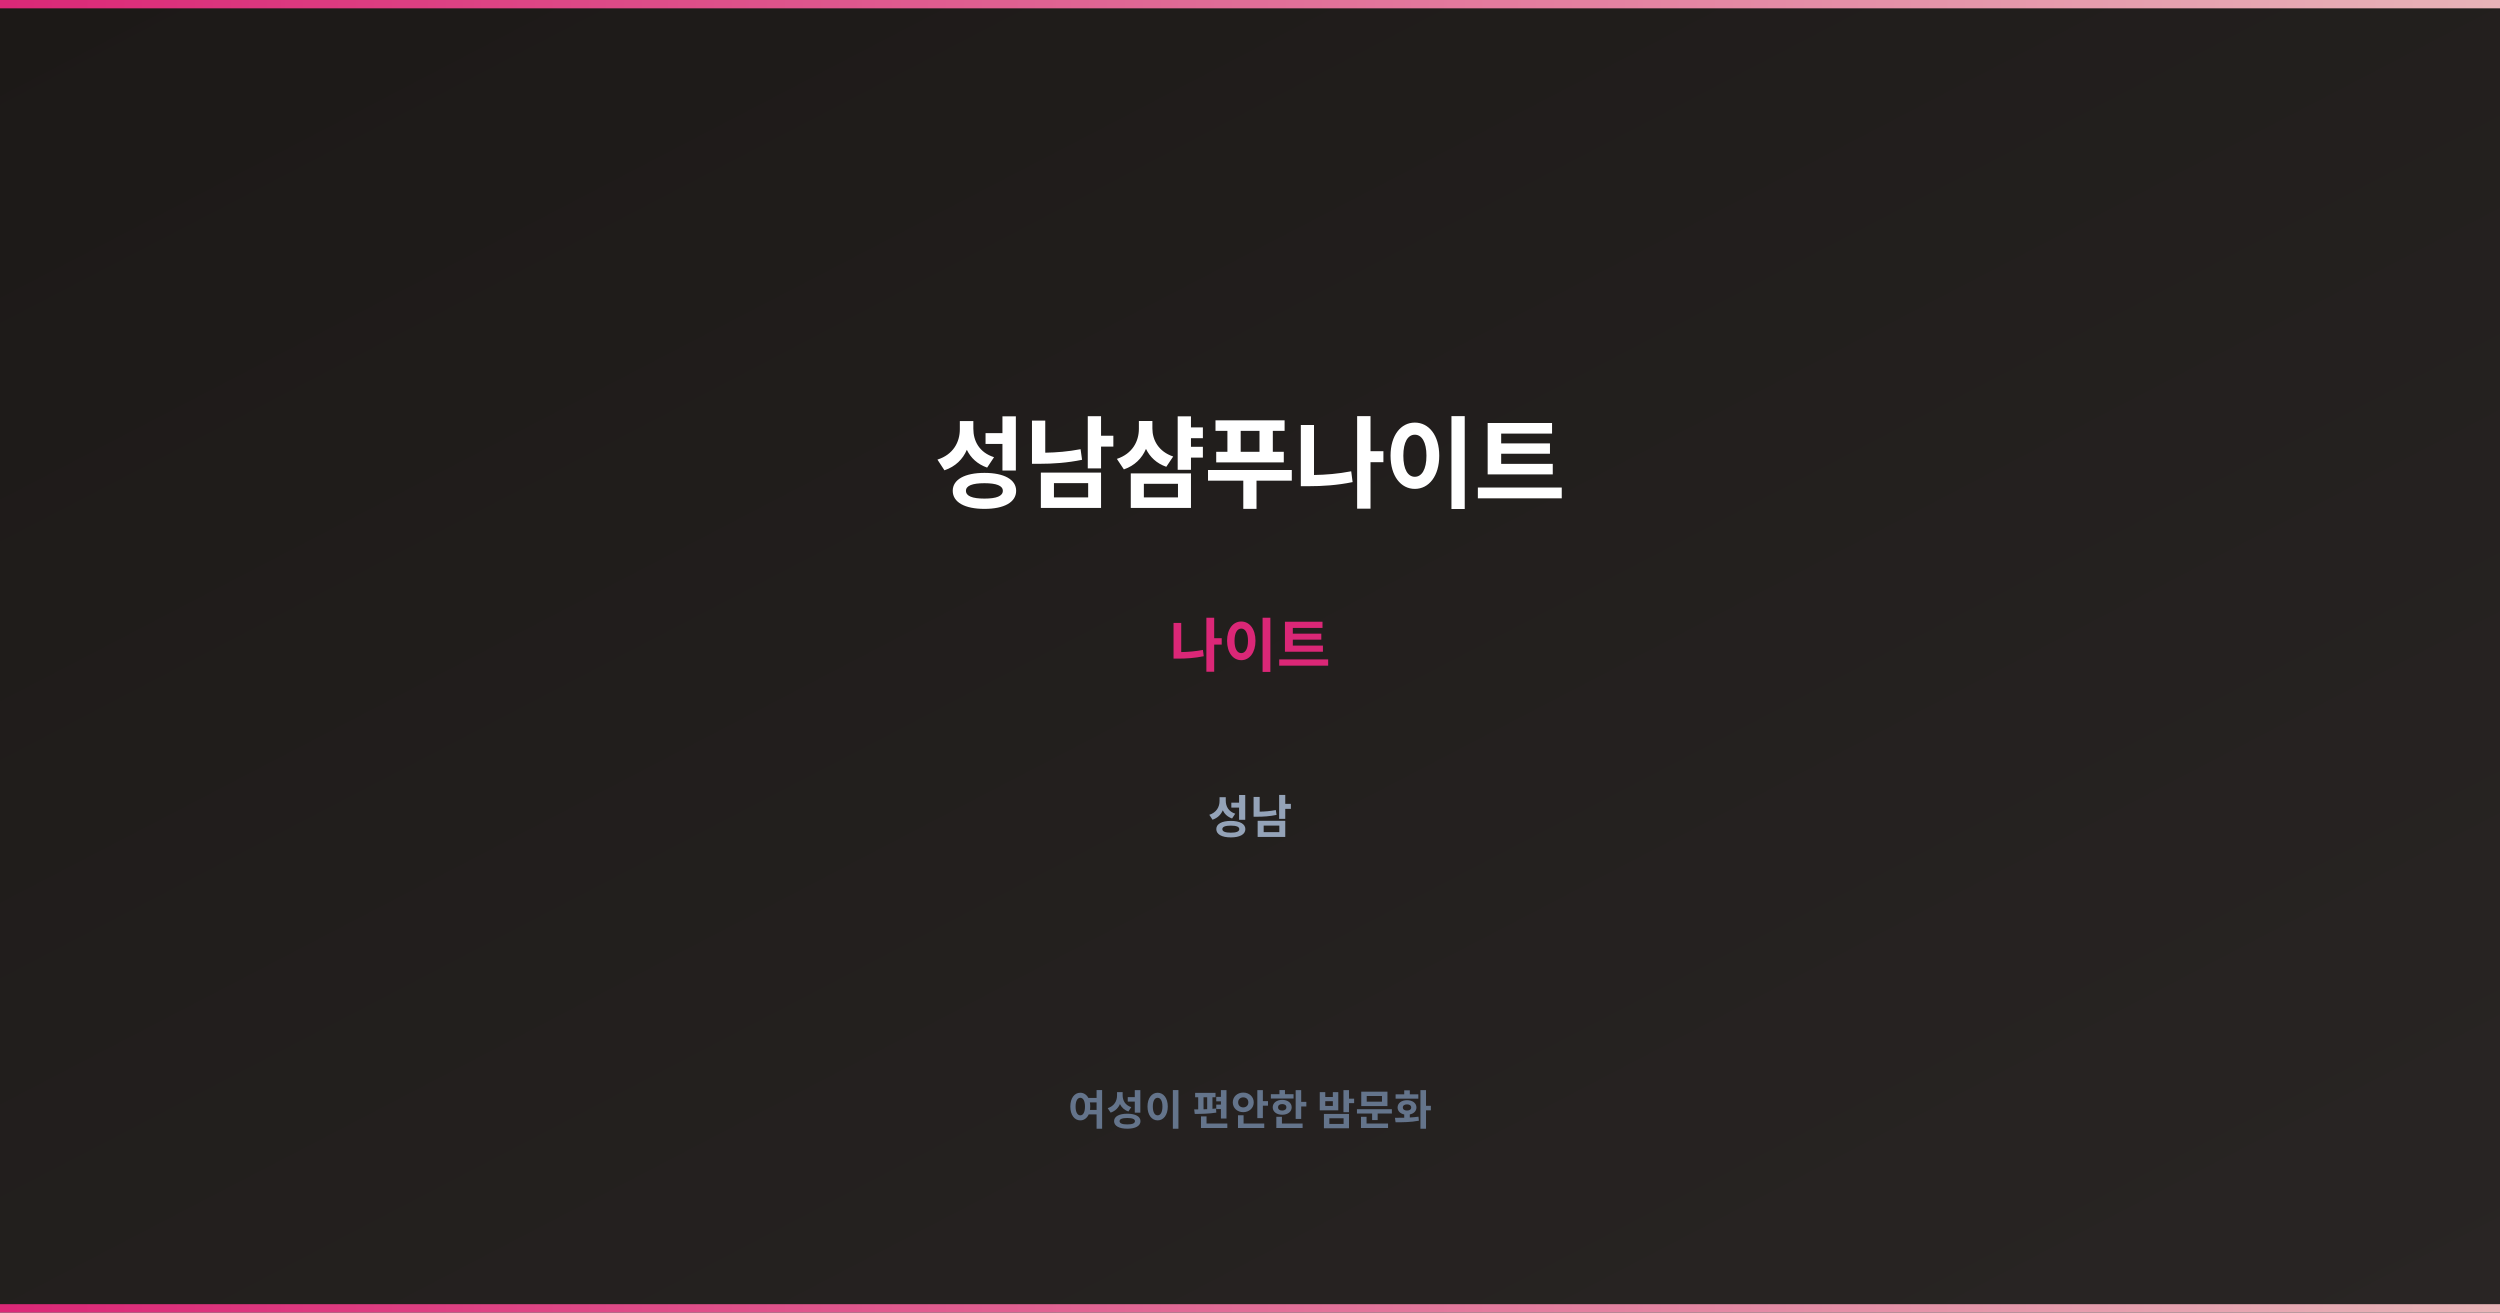
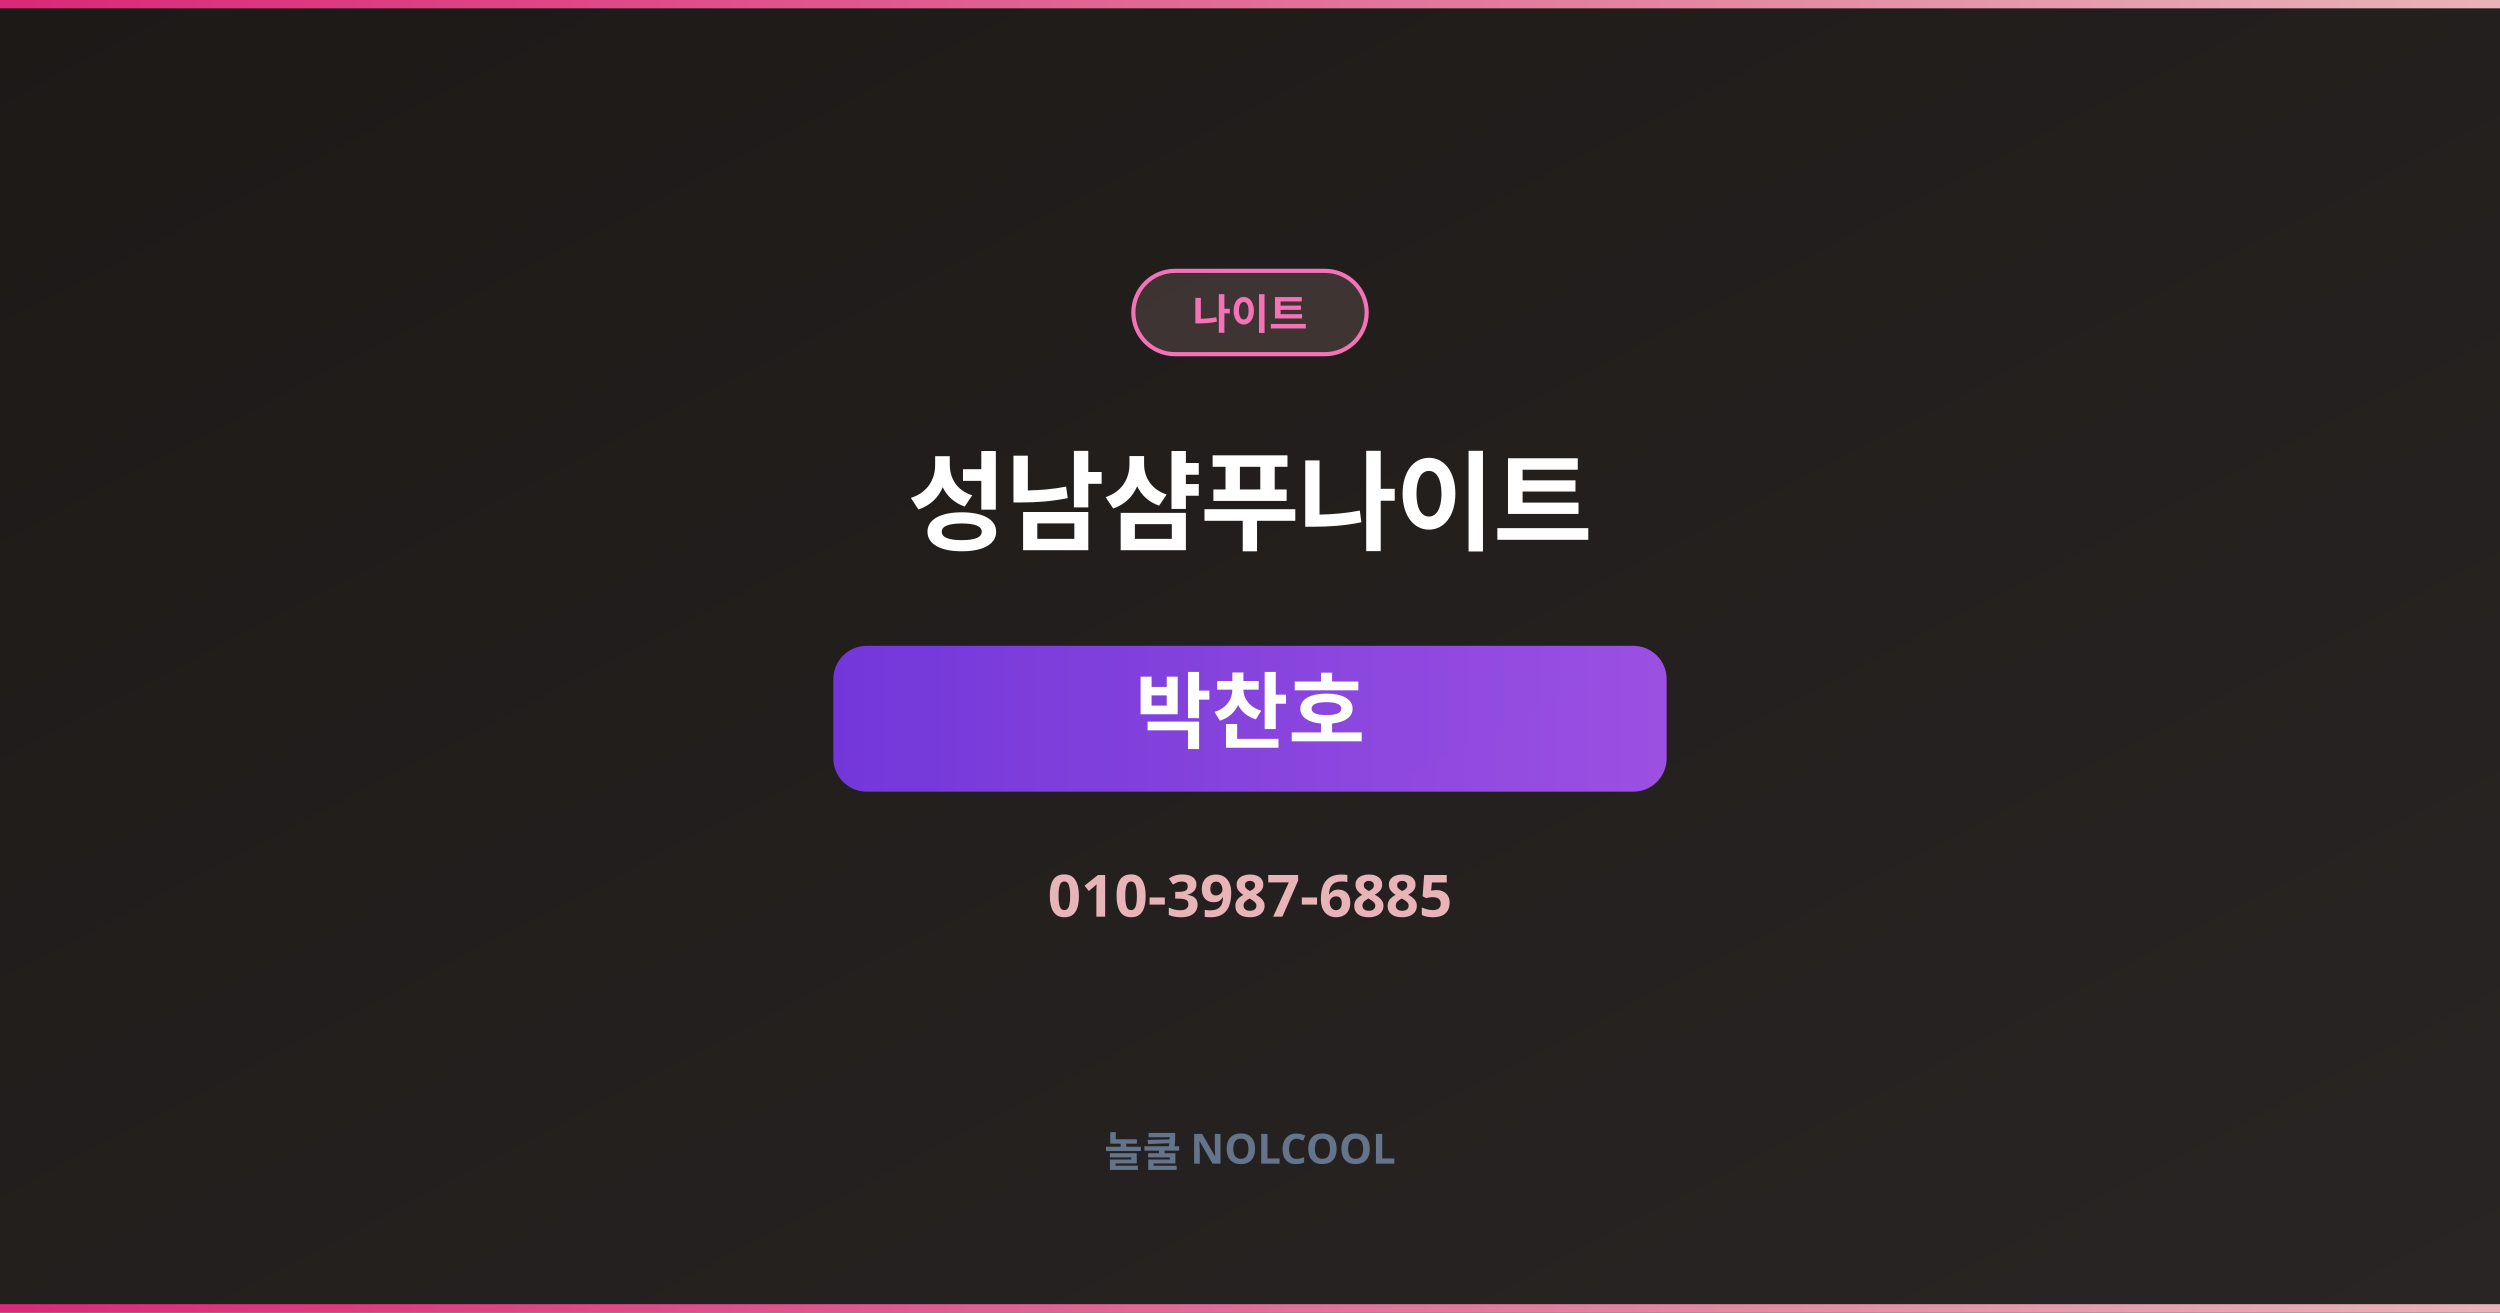
<svg xmlns="http://www.w3.org/2000/svg" width="1200" height="630" viewBox="0 0 1200 630">
  <defs>
    <linearGradient id="bg" x1="0%" y1="0%" x2="100%" y2="100%">
      <stop offset="0%" style="stop-color:#1C1917" />
      <stop offset="100%" style="stop-color:#292524" />
    </linearGradient>
    <linearGradient id="accent" x1="0%" y1="0%" x2="100%" y2="0%">
      <stop offset="0%" style="stop-color:#DB2777" />
      <stop offset="100%" style="stop-color:#E8B4B8" />
    </linearGradient>
+     <linearGradient id="nick-bg" x1="0%" y1="0%" x2="100%" y2="0%">
+       <stop offset="0%" style="stop-color:#7C3AED" />
+       <stop offset="100%" style="stop-color:#A855F7" />
+     </linearGradient>
  </defs>
  <rect width="1200" height="630" fill="url(#bg)" />
  <rect x="0" y="0" width="1200" height="4" fill="url(#accent)" />
  <rect x="0" y="626" width="1200" height="4" fill="url(#accent)" />
-   <text x="600" y="240" text-anchor="middle" font-family="sans-serif" font-size="48" font-weight="900" fill="white" letter-spacing="-1">성남샴푸나이트</text>
-   <text x="600" y="320" text-anchor="middle" font-family="sans-serif" font-size="28" fill="#DB2777" font-weight="700">나이트</text>
-   <text x="600" y="400" text-anchor="middle" font-family="sans-serif" font-size="22" fill="#94a3b8" font-weight="600">성남</text>
-   <text x="600" y="540" text-anchor="middle" font-family="sans-serif" font-size="20" fill="#64748b" font-weight="600">여성이 편안한 밤문화</text>
+   <rect x="544" y="130" width="112" height="40" rx="20" fill="rgba(232,180,184,0.15)" stroke="#F472B6" stroke-width="2" />
+   <text x="600" y="158" text-anchor="middle" font-family="sans-serif" font-size="20" fill="#F472B6" font-weight="800">나이트</text>
+   <text x="600" y="260" text-anchor="middle" font-family="sans-serif" font-size="52" font-weight="900" fill="white" letter-spacing="-1">성남샴푸나이트</text>
+   <rect x="400" y="310" width="400" height="70" rx="16" fill="url(#nick-bg)" opacity="0.9" />
+   <text x="600" y="356" text-anchor="middle" font-family="sans-serif" font-size="40" font-weight="900" fill="white">박찬호</text>
+   <text x="600" y="440" text-anchor="middle" font-family="sans-serif" font-size="28" fill="#E8B4B8" font-weight="700">010-3987-6885</text>
+   <text x="600" y="560" text-anchor="middle" font-family="sans-serif" font-size="20" fill="#64748b" font-weight="600">놀쿨 NOLCOOL</text>
</svg>
